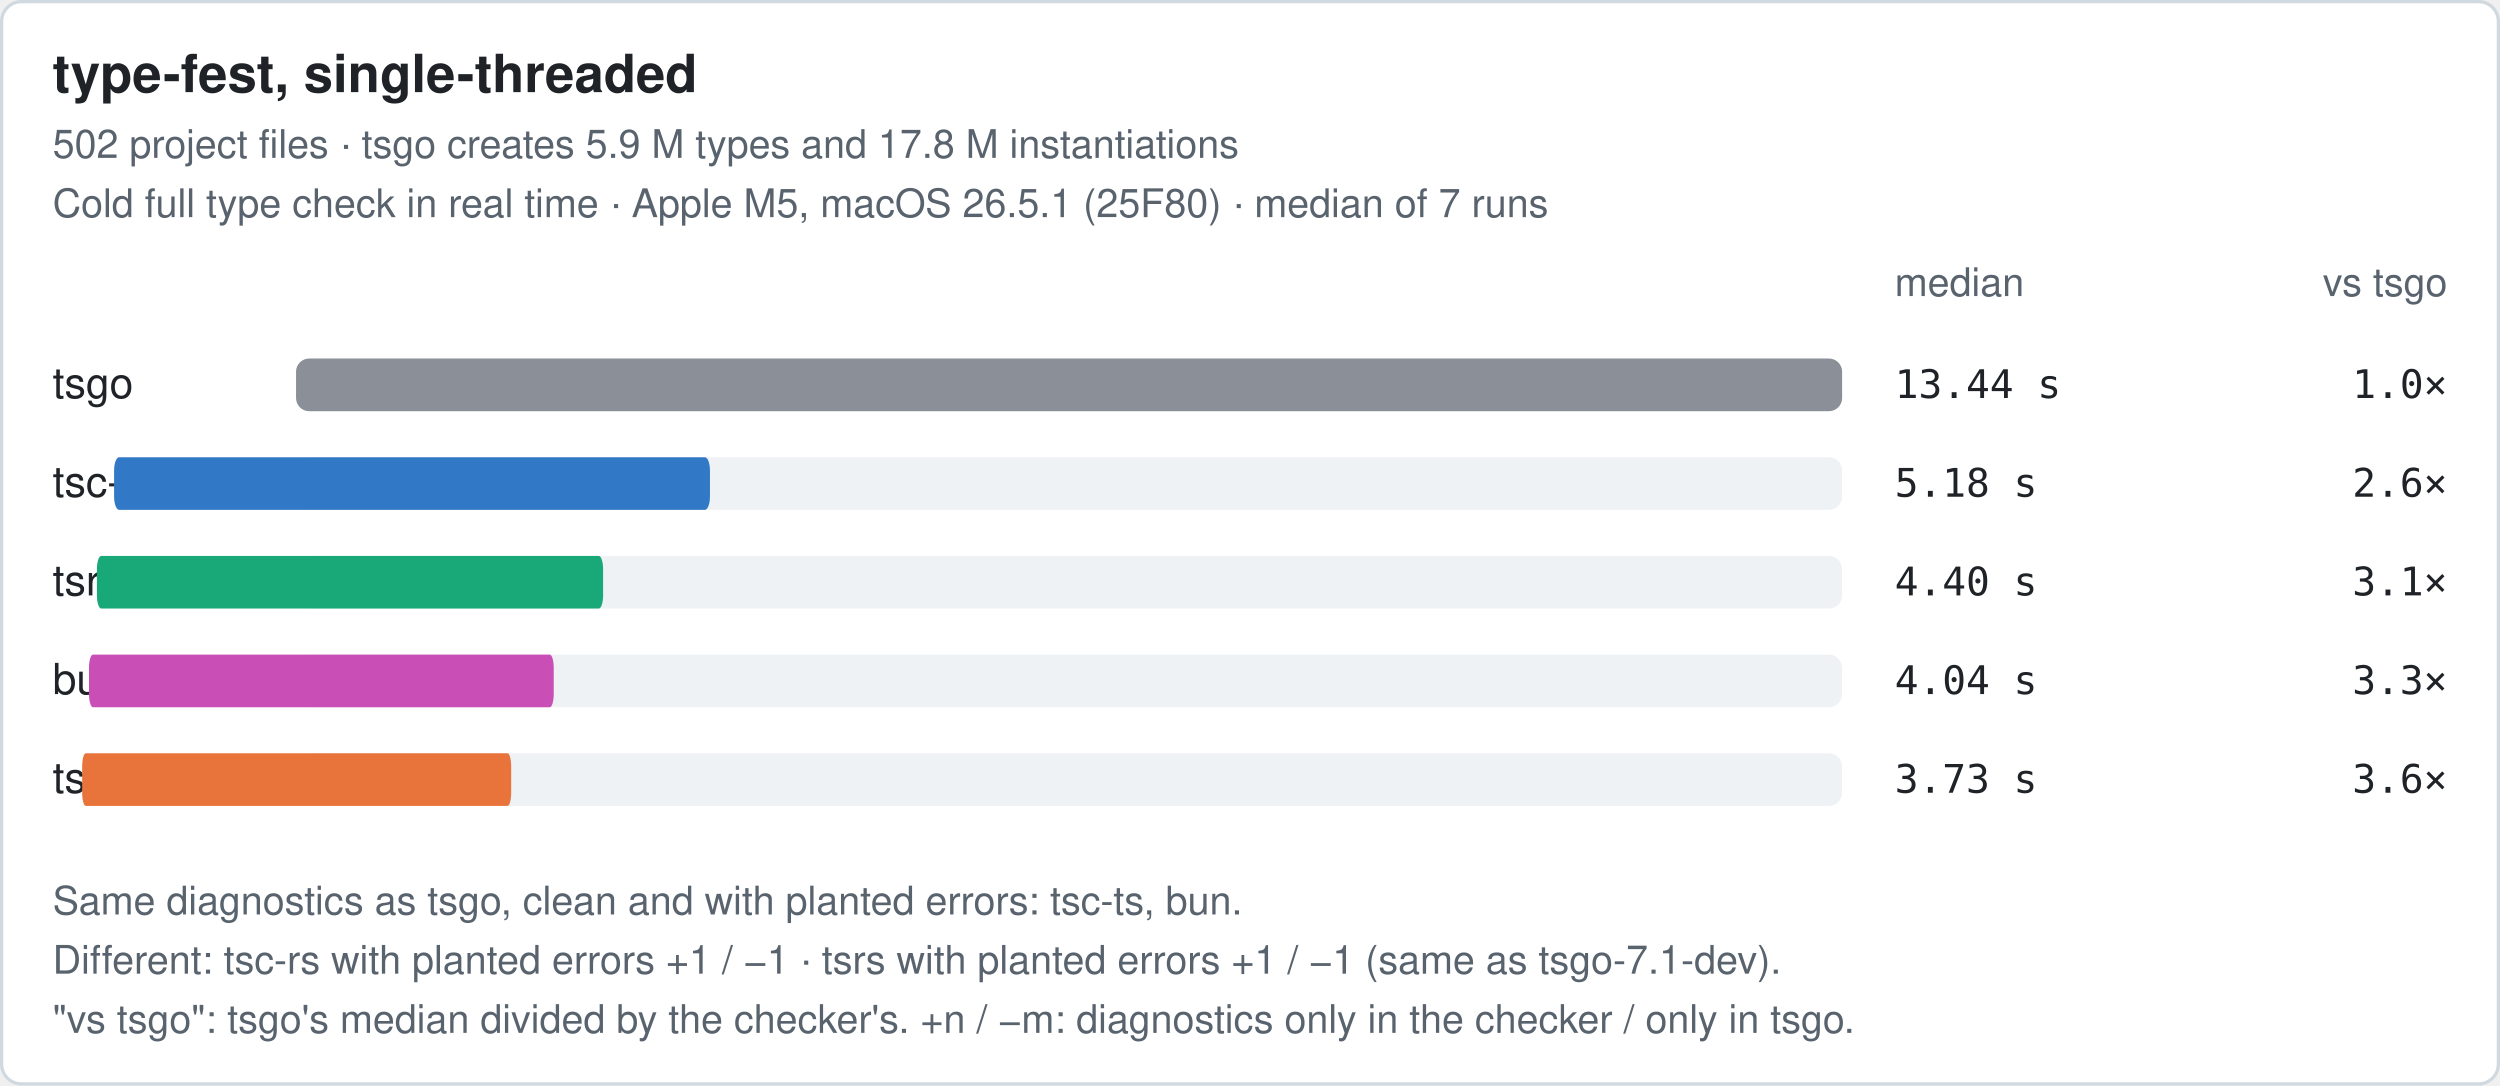
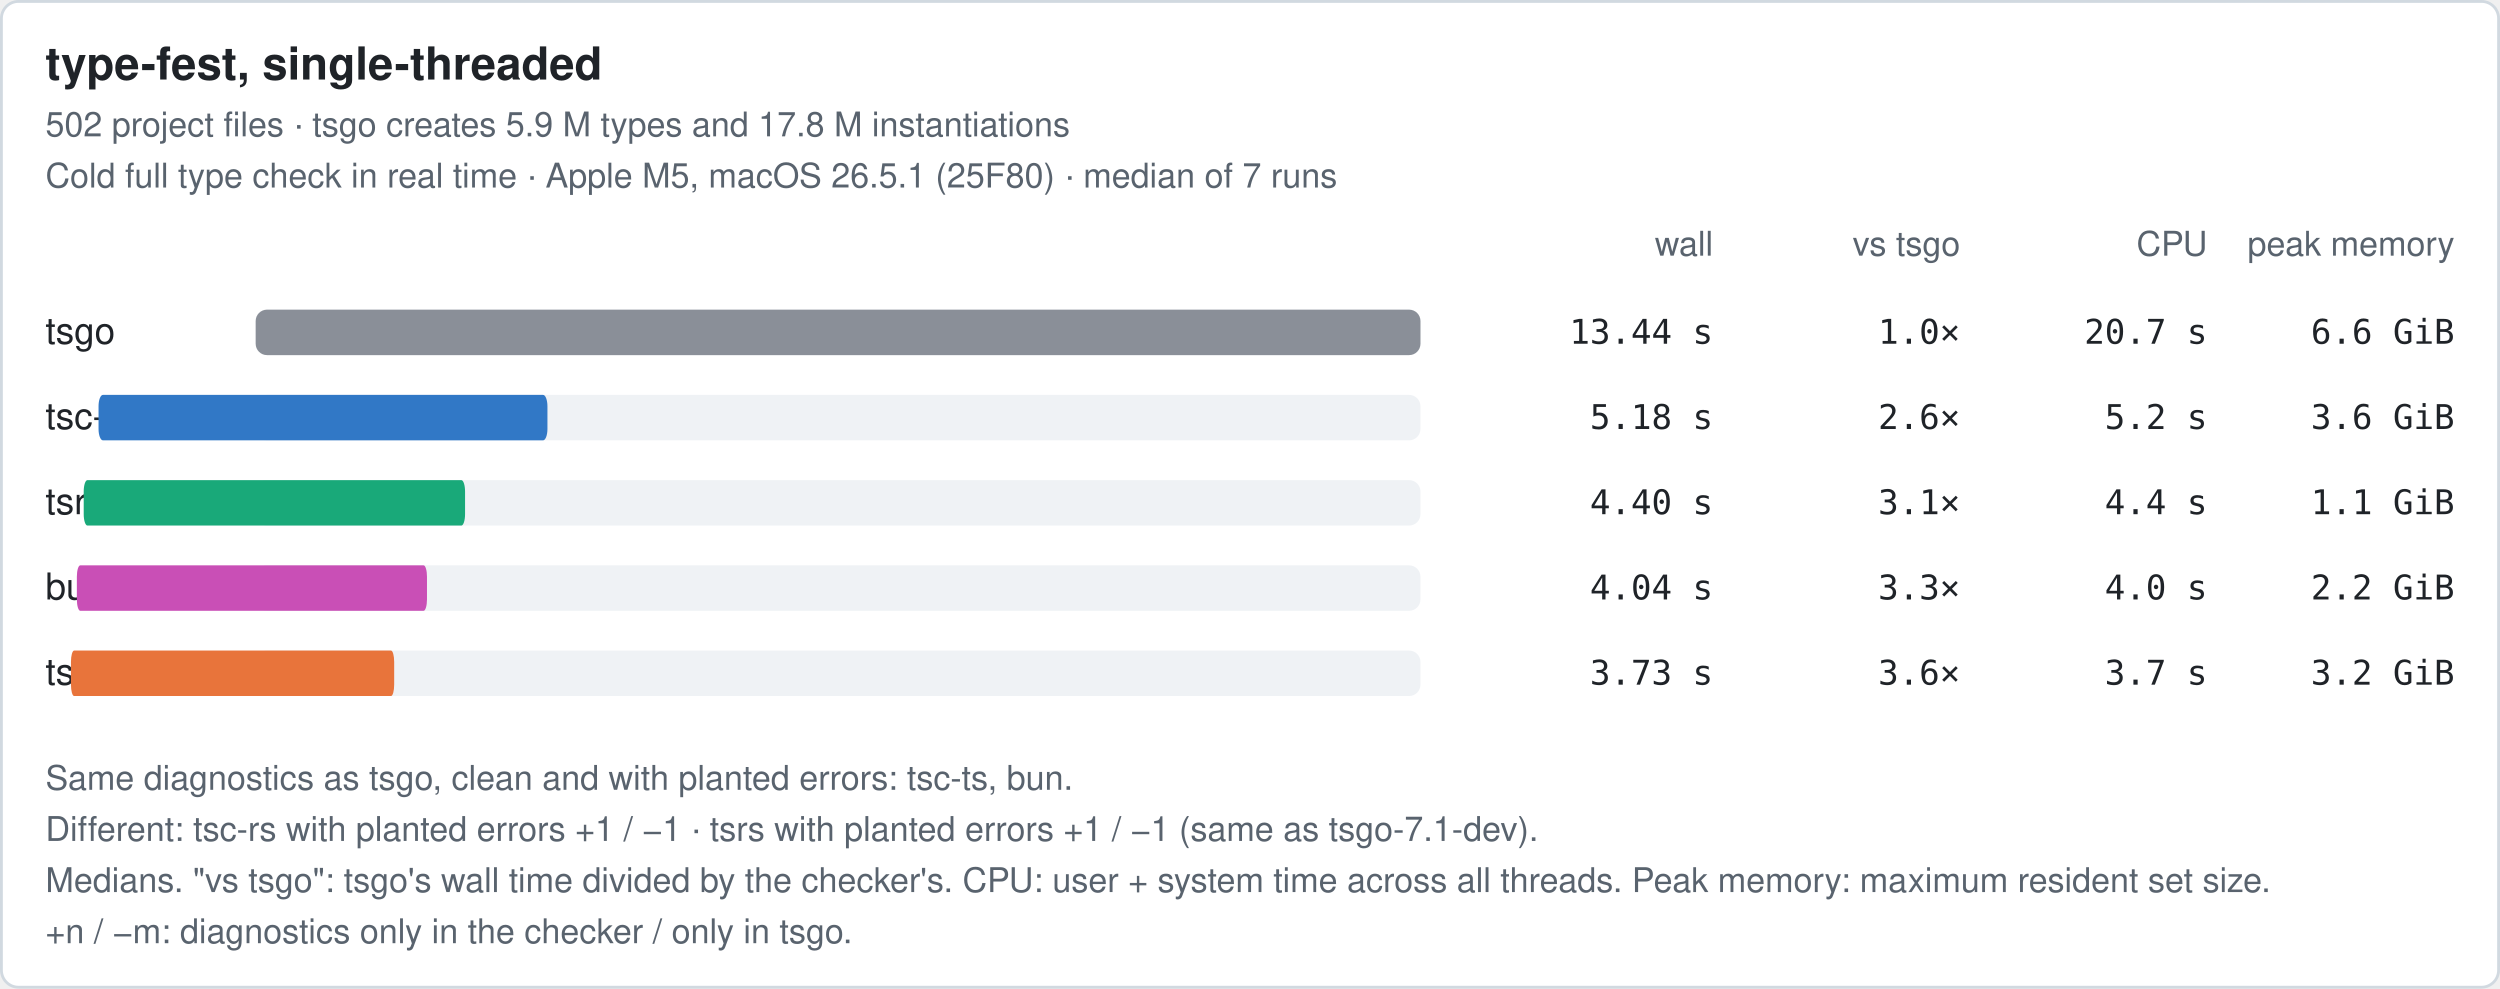
- <svg xmlns="http://www.w3.org/2000/svg" viewBox="0 0 760 330" width="760" height="330" role="img" aria-labelledby="t d">
+ <svg xmlns="http://www.w3.org/2000/svg" viewBox="0 0 880 348" width="880" height="348" role="img" aria-labelledby="t d">
  <style>
text{font-family:-apple-system,BlinkMacSystemFont,'Segoe UI',Helvetica,Arial,sans-serif;font-size:13px;fill:#1f2328}
.bg{fill:#ffffff;stroke:#d1d9e0}.track{fill:#eff2f5}
.title{font-size:16px;font-weight:600}.sub,.foot{font-size:12px;fill:#59636e}
.value{font-family:ui-monospace,SFMono-Regular,Menlo,Consolas,monospace;font-size:12px}
.bar{transform-box:fill-box;transform-origin:left center}.bar,.value{animation-duration:15.94s;animation-timing-function:linear;animation-iteration-count:infinite}
@keyframes b0{0%{transform:scaleX(0)}84.32%,100%{transform:scaleX(1)}}
@keyframes v0{0%,84.31%{opacity:0}84.32%,100%{opacity:1}}
.l0 .bar{animation-name:b0}.l0 .value{animation-name:v0}
@keyframes b1{0%{transform:scaleX(0)}32.50%,100%{transform:scaleX(0.3854)}}
@keyframes v1{0%,32.49%{opacity:0}32.50%,100%{opacity:1}}
.l1 .bar{animation-name:b1}.l1 .value{animation-name:v1}
@keyframes b2{0%{transform:scaleX(0)}27.60%,100%{transform:scaleX(0.3274)}}
@keyframes v2{0%,27.59%{opacity:0}27.60%,100%{opacity:1}}
.l2 .bar{animation-name:b2}.l2 .value{animation-name:v2}
@keyframes b3{0%{transform:scaleX(0)}25.35%,100%{transform:scaleX(0.3006)}}
@keyframes v3{0%,25.34%{opacity:0}25.35%,100%{opacity:1}}
.l3 .bar{animation-name:b3}.l3 .value{animation-name:v3}
@keyframes b4{0%{transform:scaleX(0)}23.40%,100%{transform:scaleX(0.2775)}}
@keyframes v4{0%,23.39%{opacity:0}23.40%,100%{opacity:1}}
.l4 .bar{animation-name:b4}.l4 .value{animation-name:v4}
@media (prefers-color-scheme:dark){.bg{fill:#0d1117;stroke:#3d444d}.track{fill:#21262d}text{fill:#e6edf3}.sub,.foot{fill:#9198a1}}
@media (prefers-reduced-motion:reduce){.bar,.value{animation:none}}
</style>
-   <rect class="bg" x="0.5" y="0.5" width="759" height="329" rx="6" />
+   <rect class="bg" x="0.5" y="0.5" width="879" height="347" rx="6" />
  <text class="title" x="16" y="28">type-fest, single-threaded</text>
  <text class="sub" x="16" y="48">502 project files · tsgo creates 5.9 M types and 17.8 M instantiations</text>
  <text class="sub" x="16" y="66">Cold full type check in real time · Apple M5, macOS 26.5.1 (25F80) · median of 7 runs</text>
-   <text class="sub" x="576" y="90">median</text>
-   <text class="sub" x="744" y="90" text-anchor="end">vs tsgo</text>
+   <text class="sub" x="603" y="90" text-anchor="end">wall</text>
+   <text class="sub" x="690" y="90" text-anchor="end">vs tsgo</text>
+   <text class="sub" x="777" y="90" text-anchor="end">CPU</text>
+   <text class="sub" x="864" y="90" text-anchor="end">peak memory</text>
  <g class="l0">
    <text class="name" x="16" y="121">tsgo</text>
-     <rect class="track" x="90" y="109" width="470" height="16" rx="4" />
-     <rect class="bar" x="90" y="109" width="470" height="16" rx="4" fill="#8a8f98" style="transform:scaleX(1)" />
-     <text class="value" x="576" y="121">13.44 s</text>
-     <text class="value" x="744" y="121" text-anchor="end">1.0×</text>
+     <rect class="track" x="90" y="109" width="410" height="16" rx="4" />
+     <rect class="bar" x="90" y="109" width="410" height="16" rx="4" fill="#8a8f98" style="transform:scaleX(1)" />
+     <text class="value" x="603" y="121" text-anchor="end">13.44 s</text>
+     <text class="value" x="690" y="121" text-anchor="end">1.0×</text>
+     <text class="value" x="777" y="121" text-anchor="end">20.7 s</text>
+     <text class="value" x="864" y="121" text-anchor="end">6.6 GiB</text>
  </g>
  <g class="l1">
    <text class="name" x="16" y="151">tsc-ts</text>
-     <rect class="track" x="90" y="139" width="470" height="16" rx="4" />
-     <rect class="bar" x="90" y="139" width="470" height="16" rx="4" fill="#3178c6" style="transform:scaleX(0.3854)" />
-     <text class="value" x="576" y="151">5.18 s</text>
-     <text class="value" x="744" y="151" text-anchor="end">2.6×</text>
+     <rect class="track" x="90" y="139" width="410" height="16" rx="4" />
+     <rect class="bar" x="90" y="139" width="410" height="16" rx="4" fill="#3178c6" style="transform:scaleX(0.3854)" />
+     <text class="value" x="603" y="151" text-anchor="end">5.18 s</text>
+     <text class="value" x="690" y="151" text-anchor="end">2.6×</text>
+     <text class="value" x="777" y="151" text-anchor="end">5.2 s</text>
+     <text class="value" x="864" y="151" text-anchor="end">3.6 GiB</text>
  </g>
  <g class="l2">
    <text class="name" x="16" y="181">tsrs</text>
-     <rect class="track" x="90" y="169" width="470" height="16" rx="4" />
-     <rect class="bar" x="90" y="169" width="470" height="16" rx="4" fill="#19a979" style="transform:scaleX(0.3274)" />
-     <text class="value" x="576" y="181">4.40 s</text>
-     <text class="value" x="744" y="181" text-anchor="end">3.1×</text>
+     <rect class="track" x="90" y="169" width="410" height="16" rx="4" />
+     <rect class="bar" x="90" y="169" width="410" height="16" rx="4" fill="#19a979" style="transform:scaleX(0.3274)" />
+     <text class="value" x="603" y="181" text-anchor="end">4.40 s</text>
+     <text class="value" x="690" y="181" text-anchor="end">3.1×</text>
+     <text class="value" x="777" y="181" text-anchor="end">4.4 s</text>
+     <text class="value" x="864" y="181" text-anchor="end">1.1 GiB</text>
  </g>
  <g class="l3">
    <text class="name" x="16" y="211">bun</text>
-     <rect class="track" x="90" y="199" width="470" height="16" rx="4" />
-     <rect class="bar" x="90" y="199" width="470" height="16" rx="4" fill="#c94fb6" style="transform:scaleX(0.3006)" />
-     <text class="value" x="576" y="211">4.04 s</text>
-     <text class="value" x="744" y="211" text-anchor="end">3.3×</text>
+     <rect class="track" x="90" y="199" width="410" height="16" rx="4" />
+     <rect class="bar" x="90" y="199" width="410" height="16" rx="4" fill="#c94fb6" style="transform:scaleX(0.3006)" />
+     <text class="value" x="603" y="211" text-anchor="end">4.04 s</text>
+     <text class="value" x="690" y="211" text-anchor="end">3.3×</text>
+     <text class="value" x="777" y="211" text-anchor="end">4.0 s</text>
+     <text class="value" x="864" y="211" text-anchor="end">2.2 GiB</text>
  </g>
  <g class="l4">
    <text class="name" x="16" y="241">tsc-rs</text>
-     <rect class="track" x="90" y="229" width="470" height="16" rx="4" />
-     <rect class="bar" x="90" y="229" width="470" height="16" rx="4" fill="#e8743b" style="transform:scaleX(0.2775)" />
-     <text class="value" x="576" y="241">3.73 s</text>
-     <text class="value" x="744" y="241" text-anchor="end">3.6×</text>
+     <rect class="track" x="90" y="229" width="410" height="16" rx="4" />
+     <rect class="bar" x="90" y="229" width="410" height="16" rx="4" fill="#e8743b" style="transform:scaleX(0.2775)" />
+     <text class="value" x="603" y="241" text-anchor="end">3.73 s</text>
+     <text class="value" x="690" y="241" text-anchor="end">3.6×</text>
+     <text class="value" x="777" y="241" text-anchor="end">3.7 s</text>
+     <text class="value" x="864" y="241" text-anchor="end">3.2 GiB</text>
  </g>
  <text class="foot" x="16" y="278">Same diagnostics as tsgo, clean and with planted errors: tsc-ts, bun.</text>
  <text class="foot" x="16" y="296">Different: tsc-rs with planted errors +1 / −1 · tsrs with planted errors +1 / −1 (same as tsgo-7.1-dev).</text>
-   <text class="foot" x="16" y="314">"vs tsgo": tsgo's median divided by the checker's. +n / −m: diagnostics only in the checker / only in tsgo.</text>
+   <text class="foot" x="16" y="314">Medians. "vs tsgo": tsgo's wall time divided by the checker's. CPU: user + system time across all threads. Peak memory: maximum resident set size.</text>
+   <text class="foot" x="16" y="332">+n / −m: diagnostics only in the checker / only in tsgo.</text>
</svg>
